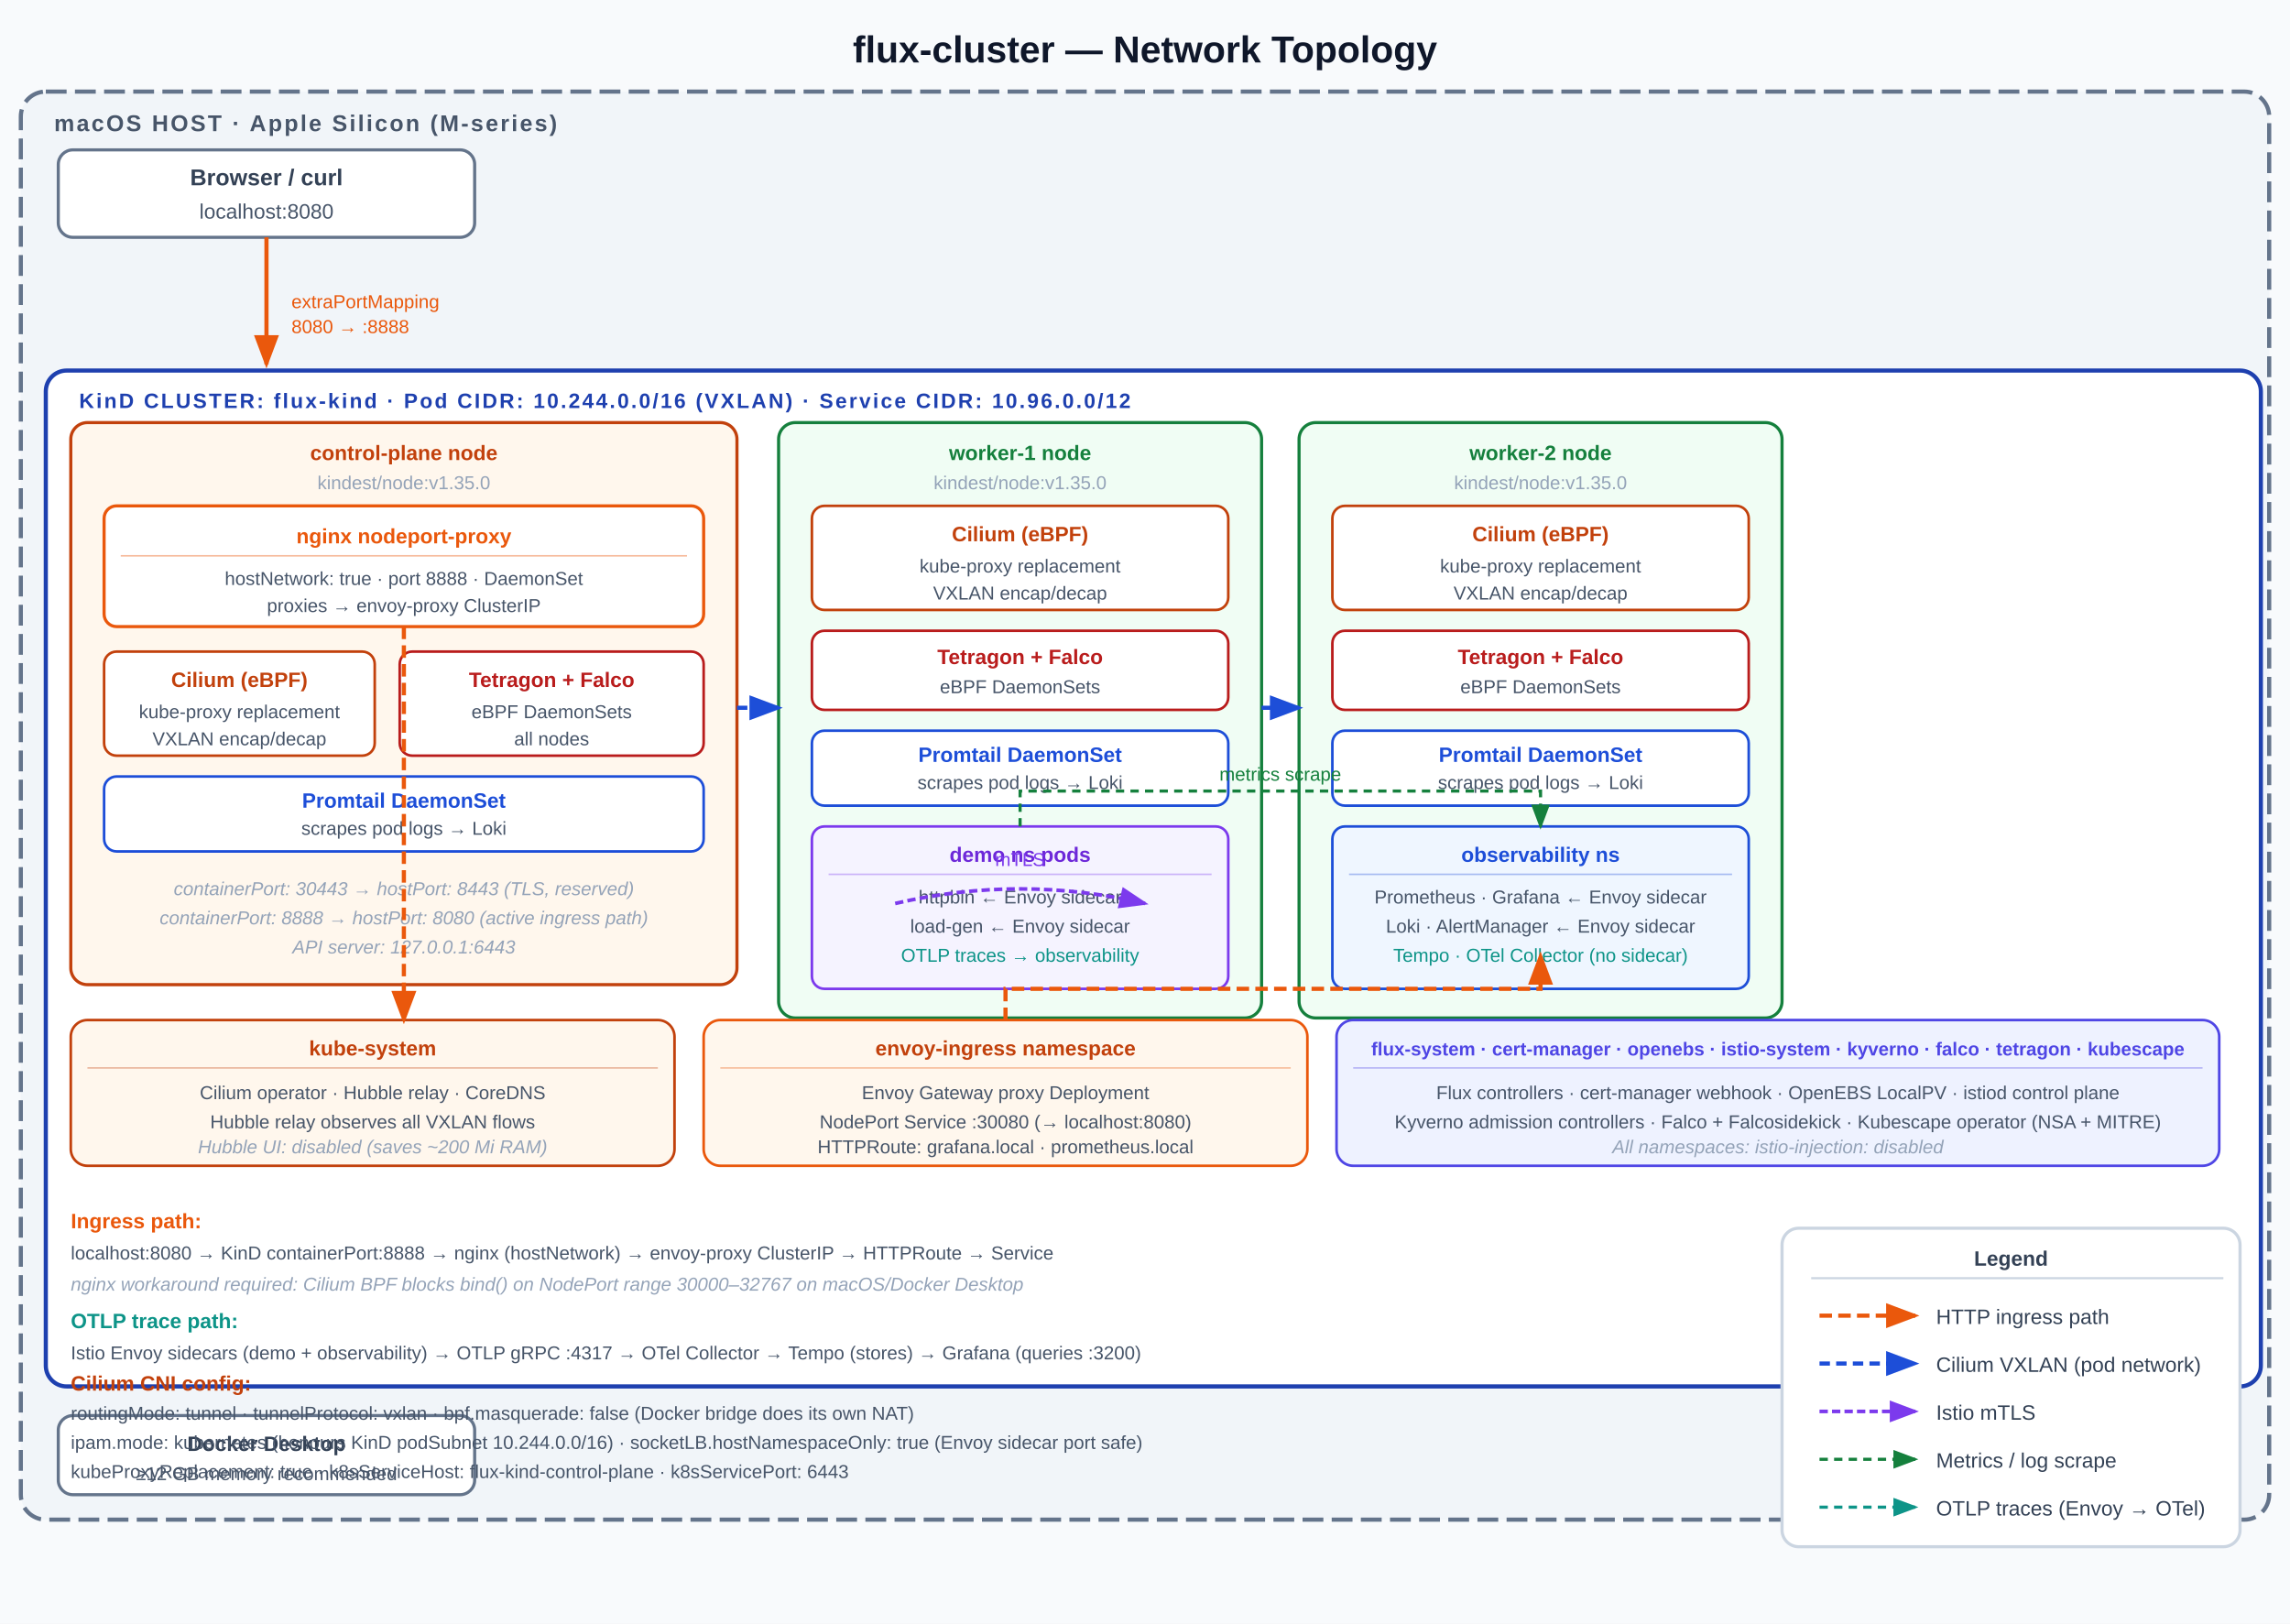
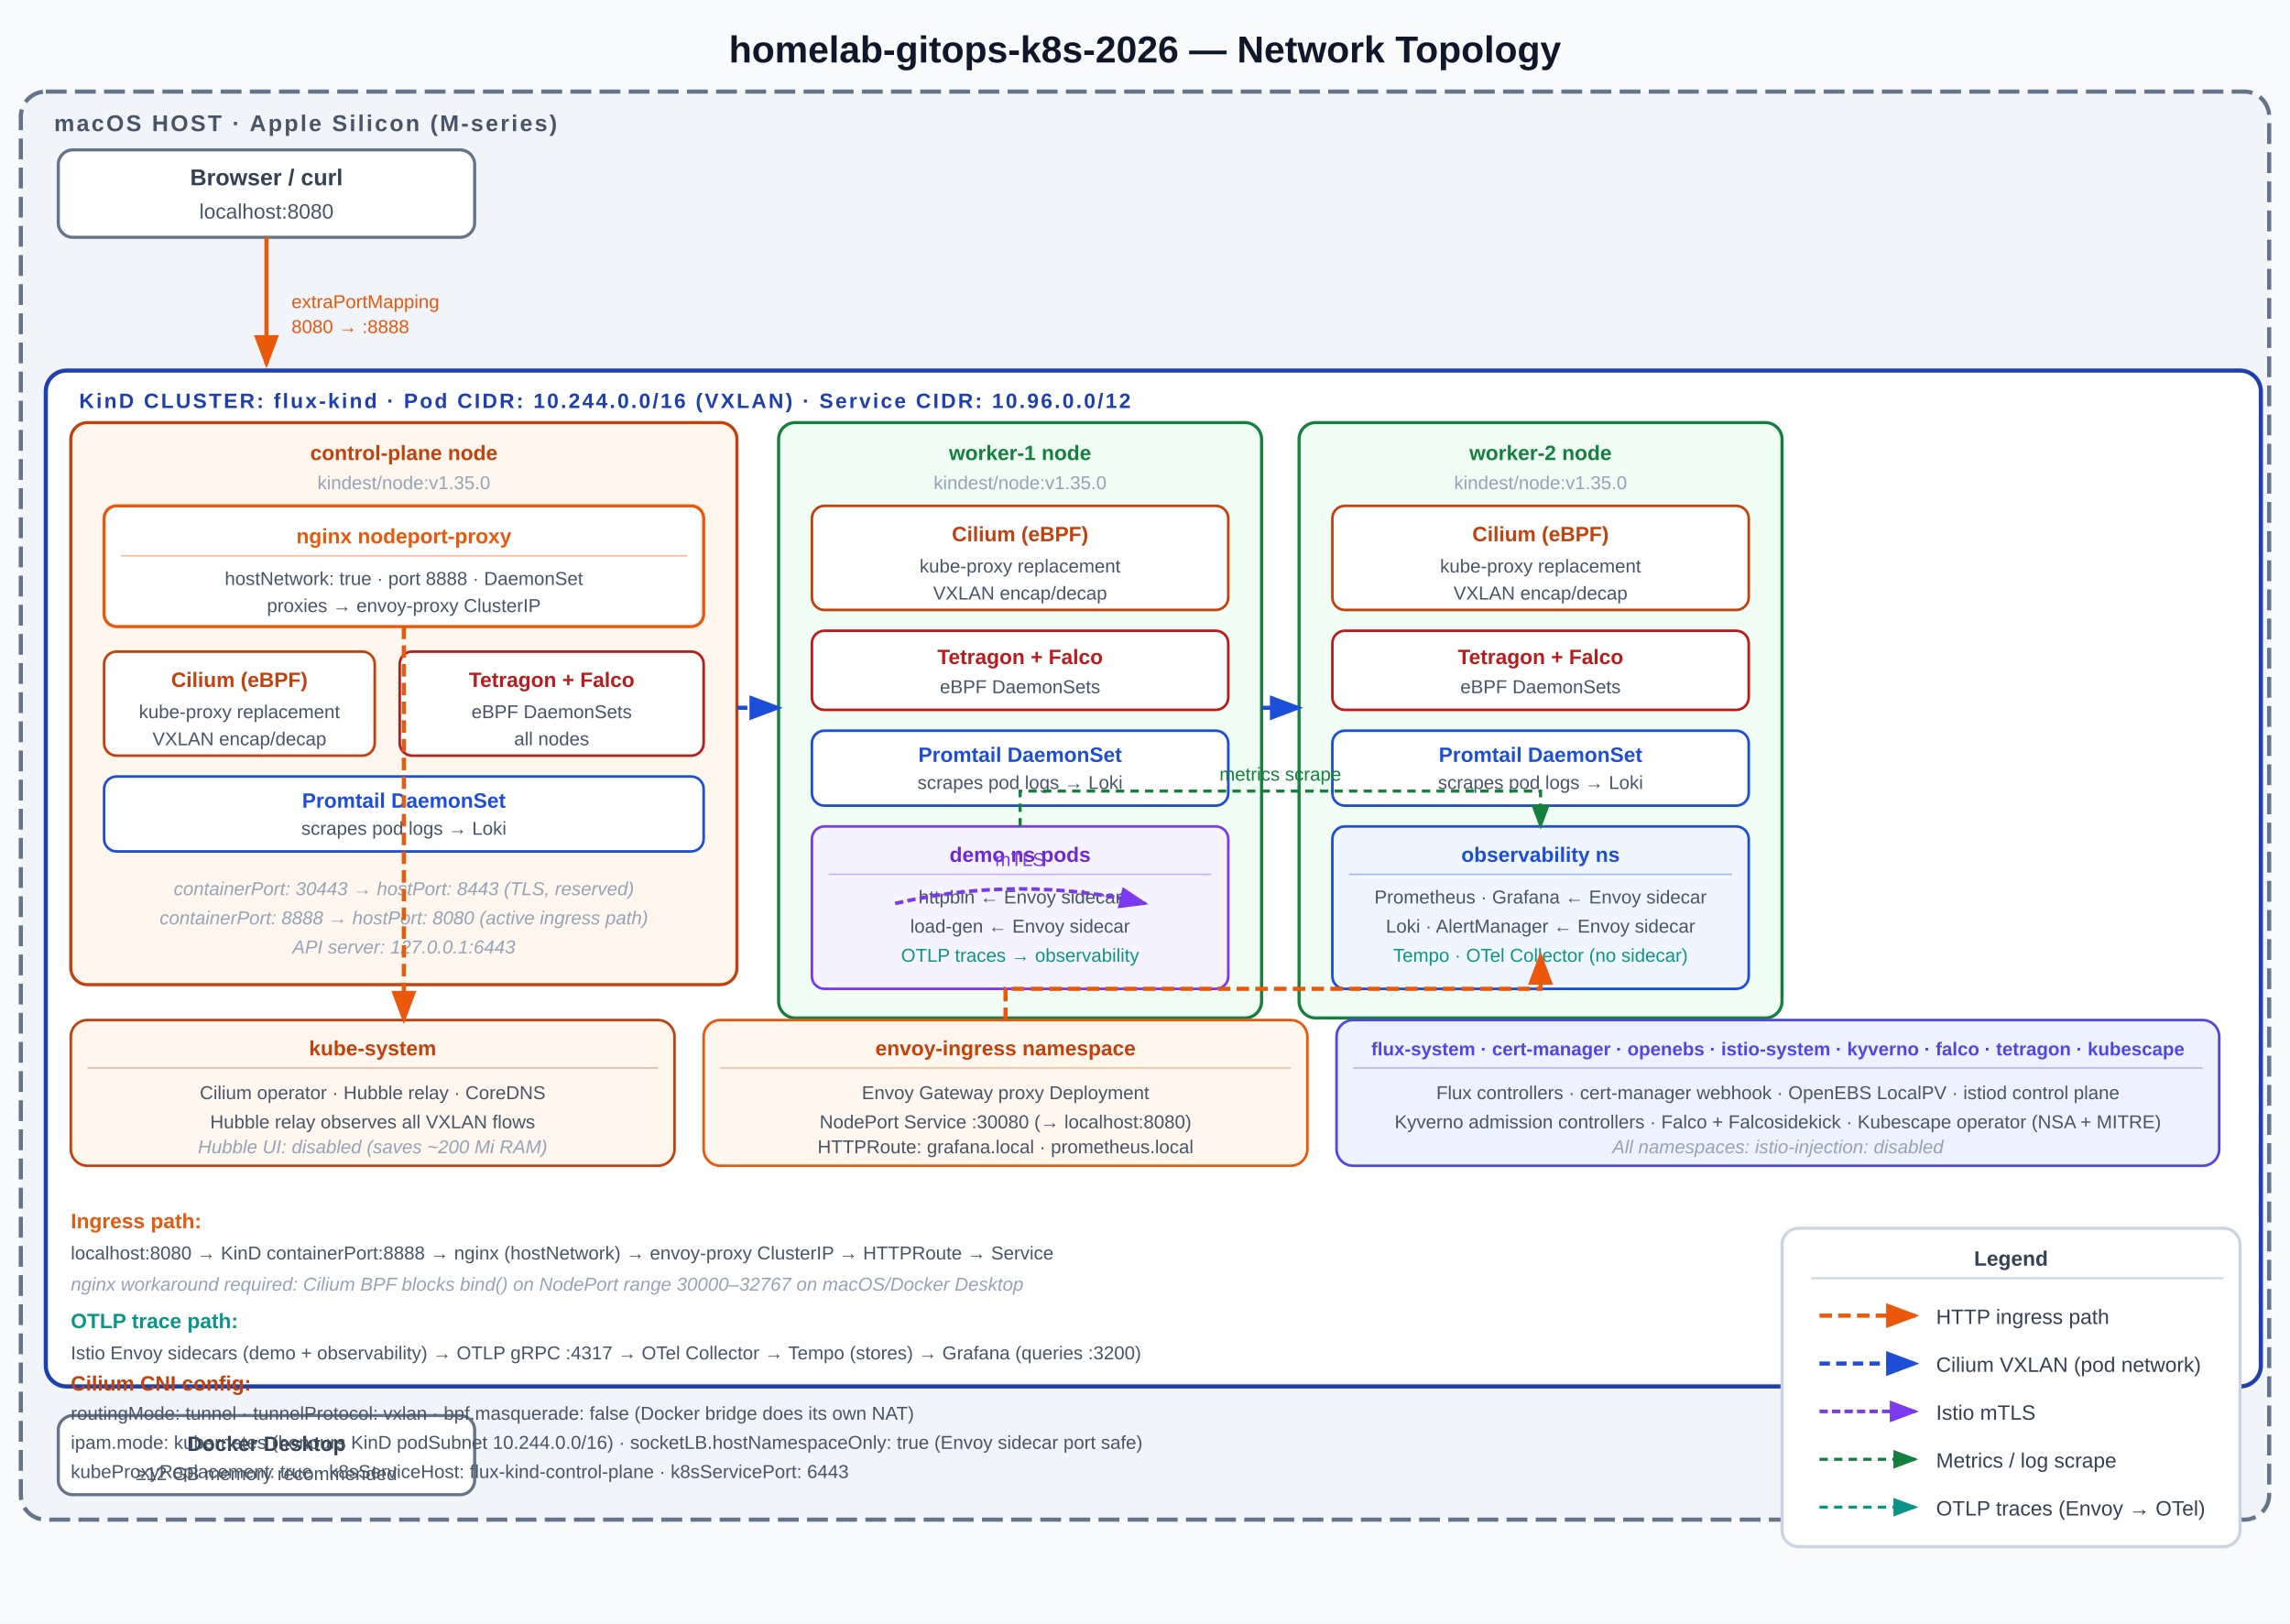
<svg xmlns="http://www.w3.org/2000/svg" width="1100" height="780" viewBox="0 0 1100 780">
  <defs>
    <marker id="arr-orange" markerWidth="8" markerHeight="6" refX="7" refY="3" orient="auto">
      <polygon points="0 0, 8 3, 0 6" fill="#EA580C" />
    </marker>
    <marker id="arr-blue" markerWidth="8" markerHeight="6" refX="7" refY="3" orient="auto">
      <polygon points="0 0, 8 3, 0 6" fill="#1D4ED8" />
    </marker>
    <marker id="arr-purple" markerWidth="8" markerHeight="6" refX="7" refY="3" orient="auto">
      <polygon points="0 0, 8 3, 0 6" fill="#7C3AED" />
    </marker>
    <marker id="arr-green" markerWidth="8" markerHeight="6" refX="7" refY="3" orient="auto">
      <polygon points="0 0, 8 3, 0 6" fill="#15803D" />
    </marker>
    <marker id="arr-gray" markerWidth="8" markerHeight="6" refX="7" refY="3" orient="auto">
      <polygon points="0 0, 8 3, 0 6" fill="#6B7280" />
    </marker>
    <marker id="arr-teal" markerWidth="8" markerHeight="6" refX="7" refY="3" orient="auto">
      <polygon points="0 0, 8 3, 0 6" fill="#0D9488" />
    </marker>
  </defs>
  <rect width="1100" height="780" fill="#F8FAFC" />
-   <text x="550" y="30" text-anchor="middle" font-family="system-ui, -apple-system, Arial, sans-serif" font-size="18" font-weight="700" fill="#0F172A">flux-cluster — Network Topology</text>
+   <text x="550" y="30" text-anchor="middle" font-family="system-ui, -apple-system, Arial, sans-serif" font-size="18" font-weight="700" fill="#0F172A">homelab-gitops-k8s-2026 — Network Topology</text>
  <rect x="10" y="44" width="1080" height="686" rx="12" fill="#F1F5F9" stroke="#64748B" stroke-width="2" stroke-dasharray="10,4" />
  <text x="26" y="63" font-family="system-ui, -apple-system, Arial, sans-serif" font-size="11" font-weight="700" fill="#475569" letter-spacing="1">macOS HOST  ·  Apple Silicon (M-series)</text>
  <rect x="28" y="72" width="200" height="42" rx="7" fill="white" stroke="#64748B" stroke-width="1.5" />
  <text x="128" y="89" text-anchor="middle" font-family="system-ui, -apple-system, Arial, sans-serif" font-size="11" font-weight="600" fill="#334155">Browser / curl</text>
  <text x="128" y="105" text-anchor="middle" font-family="system-ui, -apple-system, Arial, sans-serif" font-size="10" fill="#475569">localhost:8080</text>
  <line x1="128" y1="114" x2="128" y2="175" stroke="#EA580C" stroke-width="2" marker-end="url(#arr-orange)" />
  <text x="140" y="148" font-family="system-ui, -apple-system, Arial, sans-serif" font-size="9" fill="#EA580C">extraPortMapping</text>
  <text x="140" y="160" font-family="system-ui, -apple-system, Arial, sans-serif" font-size="9" fill="#EA580C">8080 → :8888</text>
  <rect x="28" y="680" width="200" height="38" rx="7" fill="white" stroke="#64748B" stroke-width="1.5" />
  <text x="128" y="697" text-anchor="middle" font-family="system-ui, -apple-system, Arial, sans-serif" font-size="10" font-weight="600" fill="#334155">Docker Desktop</text>
  <text x="128" y="711" text-anchor="middle" font-family="system-ui, -apple-system, Arial, sans-serif" font-size="9" fill="#475569">≥12 GB memory recommended</text>
  <rect x="22" y="178" width="1064" height="488" rx="10" fill="white" stroke="#1E40AF" stroke-width="2" />
  <text x="38" y="196" font-family="system-ui, -apple-system, Arial, sans-serif" font-size="10" font-weight="700" fill="#1E40AF" letter-spacing="1">KinD CLUSTER: flux-kind  ·  Pod CIDR: 10.244.0.0/16 (VXLAN)  ·  Service CIDR: 10.96.0.0/12</text>
  <rect x="34" y="203" width="320" height="270" rx="8" fill="#FFF7ED" stroke="#C2410C" stroke-width="1.5" />
  <text x="194" y="221" text-anchor="middle" font-family="system-ui, -apple-system, Arial, sans-serif" font-size="10" font-weight="700" fill="#C2410C">control-plane node</text>
  <text x="194" y="235" text-anchor="middle" font-family="system-ui, -apple-system, Arial, sans-serif" font-size="9" fill="#94A3B8">kindest/node:v1.35.0</text>
  <rect x="50" y="243" width="288" height="58" rx="6" fill="white" stroke="#EA580C" stroke-width="1.5" />
  <text x="194" y="261" text-anchor="middle" font-family="system-ui, -apple-system, Arial, sans-serif" font-size="10" font-weight="700" fill="#EA580C">nginx nodeport-proxy</text>
  <line x1="58" y1="267" x2="330" y2="267" stroke="#EA580C" stroke-width="0.75" opacity="0.4" />
  <text x="194" y="281" text-anchor="middle" font-family="system-ui, -apple-system, Arial, sans-serif" font-size="9" fill="#475569">hostNetwork: true · port 8888 · DaemonSet</text>
  <text x="194" y="294" text-anchor="middle" font-family="system-ui, -apple-system, Arial, sans-serif" font-size="9" fill="#475569">proxies → envoy-proxy ClusterIP</text>
  <rect x="50" y="313" width="130" height="50" rx="6" fill="white" stroke="#C2410C" stroke-width="1.25" />
  <text x="115" y="330" text-anchor="middle" font-family="system-ui, -apple-system, Arial, sans-serif" font-size="10" font-weight="600" fill="#C2410C">Cilium (eBPF)</text>
  <text x="115" y="345" text-anchor="middle" font-family="system-ui, -apple-system, Arial, sans-serif" font-size="9" fill="#475569">kube-proxy replacement</text>
  <text x="115" y="358" text-anchor="middle" font-family="system-ui, -apple-system, Arial, sans-serif" font-size="9" fill="#475569">VXLAN encap/decap</text>
  <rect x="192" y="313" width="146" height="50" rx="6" fill="white" stroke="#B91C1C" stroke-width="1.25" />
  <text x="265" y="330" text-anchor="middle" font-family="system-ui, -apple-system, Arial, sans-serif" font-size="10" font-weight="600" fill="#B91C1C">Tetragon + Falco</text>
  <text x="265" y="345" text-anchor="middle" font-family="system-ui, -apple-system, Arial, sans-serif" font-size="9" fill="#475569">eBPF DaemonSets</text>
  <text x="265" y="358" text-anchor="middle" font-family="system-ui, -apple-system, Arial, sans-serif" font-size="9" fill="#475569">all nodes</text>
  <rect x="50" y="373" width="288" height="36" rx="6" fill="white" stroke="#1D4ED8" stroke-width="1.25" />
  <text x="194" y="388" text-anchor="middle" font-family="system-ui, -apple-system, Arial, sans-serif" font-size="10" font-weight="600" fill="#1D4ED8">Promtail DaemonSet</text>
  <text x="194" y="401" text-anchor="middle" font-family="system-ui, -apple-system, Arial, sans-serif" font-size="9" fill="#475569">scrapes pod logs → Loki</text>
  <text x="194" y="430" text-anchor="middle" font-family="system-ui, -apple-system, Arial, sans-serif" font-size="9" fill="#94A3B8" font-style="italic">containerPort: 30443 → hostPort: 8443 (TLS, reserved)</text>
  <text x="194" y="444" text-anchor="middle" font-family="system-ui, -apple-system, Arial, sans-serif" font-size="9" fill="#94A3B8" font-style="italic">containerPort: 8888 → hostPort: 8080 (active ingress path)</text>
  <text x="194" y="458" text-anchor="middle" font-family="system-ui, -apple-system, Arial, sans-serif" font-size="9" fill="#94A3B8" font-style="italic">API server: 127.0.0.1:6443</text>
  <rect x="374" y="203" width="232" height="286" rx="8" fill="#F0FDF4" stroke="#15803D" stroke-width="1.5" />
  <text x="490" y="221" text-anchor="middle" font-family="system-ui, -apple-system, Arial, sans-serif" font-size="10" font-weight="700" fill="#15803D">worker-1 node</text>
  <text x="490" y="235" text-anchor="middle" font-family="system-ui, -apple-system, Arial, sans-serif" font-size="9" fill="#94A3B8">kindest/node:v1.35.0</text>
  <rect x="390" y="243" width="200" height="50" rx="6" fill="white" stroke="#C2410C" stroke-width="1.25" />
  <text x="490" y="260" text-anchor="middle" font-family="system-ui, -apple-system, Arial, sans-serif" font-size="10" font-weight="600" fill="#C2410C">Cilium (eBPF)</text>
  <text x="490" y="275" text-anchor="middle" font-family="system-ui, -apple-system, Arial, sans-serif" font-size="9" fill="#475569">kube-proxy replacement</text>
  <text x="490" y="288" text-anchor="middle" font-family="system-ui, -apple-system, Arial, sans-serif" font-size="9" fill="#475569">VXLAN encap/decap</text>
  <rect x="390" y="303" width="200" height="38" rx="6" fill="white" stroke="#B91C1C" stroke-width="1.25" />
  <text x="490" y="319" text-anchor="middle" font-family="system-ui, -apple-system, Arial, sans-serif" font-size="10" font-weight="600" fill="#B91C1C">Tetragon + Falco</text>
  <text x="490" y="333" text-anchor="middle" font-family="system-ui, -apple-system, Arial, sans-serif" font-size="9" fill="#475569">eBPF DaemonSets</text>
  <rect x="390" y="351" width="200" height="36" rx="6" fill="white" stroke="#1D4ED8" stroke-width="1.25" />
  <text x="490" y="366" text-anchor="middle" font-family="system-ui, -apple-system, Arial, sans-serif" font-size="10" font-weight="600" fill="#1D4ED8">Promtail DaemonSet</text>
  <text x="490" y="379" text-anchor="middle" font-family="system-ui, -apple-system, Arial, sans-serif" font-size="9" fill="#475569">scrapes pod logs → Loki</text>
  <rect x="390" y="397" width="200" height="78" rx="6" fill="#F5F3FF" stroke="#7C3AED" stroke-width="1.25" />
  <text x="490" y="414" text-anchor="middle" font-family="system-ui, -apple-system, Arial, sans-serif" font-size="10" font-weight="600" fill="#6D28D9">demo ns pods</text>
  <line x1="398" y1="420" x2="582" y2="420" stroke="#7C3AED" stroke-width="0.75" opacity="0.35" />
  <text x="490" y="434" text-anchor="middle" font-family="system-ui, -apple-system, Arial, sans-serif" font-size="9" fill="#475569">httpbin ← Envoy sidecar</text>
  <text x="490" y="448" text-anchor="middle" font-family="system-ui, -apple-system, Arial, sans-serif" font-size="9" fill="#475569">load-gen ← Envoy sidecar</text>
  <text x="490" y="462" text-anchor="middle" font-family="system-ui, -apple-system, Arial, sans-serif" font-size="9" fill="#0D9488">OTLP traces → observability</text>
  <rect x="624" y="203" width="232" height="286" rx="8" fill="#F0FDF4" stroke="#15803D" stroke-width="1.5" />
  <text x="740" y="221" text-anchor="middle" font-family="system-ui, -apple-system, Arial, sans-serif" font-size="10" font-weight="700" fill="#15803D">worker-2 node</text>
  <text x="740" y="235" text-anchor="middle" font-family="system-ui, -apple-system, Arial, sans-serif" font-size="9" fill="#94A3B8">kindest/node:v1.35.0</text>
  <rect x="640" y="243" width="200" height="50" rx="6" fill="white" stroke="#C2410C" stroke-width="1.25" />
  <text x="740" y="260" text-anchor="middle" font-family="system-ui, -apple-system, Arial, sans-serif" font-size="10" font-weight="600" fill="#C2410C">Cilium (eBPF)</text>
  <text x="740" y="275" text-anchor="middle" font-family="system-ui, -apple-system, Arial, sans-serif" font-size="9" fill="#475569">kube-proxy replacement</text>
  <text x="740" y="288" text-anchor="middle" font-family="system-ui, -apple-system, Arial, sans-serif" font-size="9" fill="#475569">VXLAN encap/decap</text>
  <rect x="640" y="303" width="200" height="38" rx="6" fill="white" stroke="#B91C1C" stroke-width="1.25" />
  <text x="740" y="319" text-anchor="middle" font-family="system-ui, -apple-system, Arial, sans-serif" font-size="10" font-weight="600" fill="#B91C1C">Tetragon + Falco</text>
  <text x="740" y="333" text-anchor="middle" font-family="system-ui, -apple-system, Arial, sans-serif" font-size="9" fill="#475569">eBPF DaemonSets</text>
  <rect x="640" y="351" width="200" height="36" rx="6" fill="white" stroke="#1D4ED8" stroke-width="1.25" />
  <text x="740" y="366" text-anchor="middle" font-family="system-ui, -apple-system, Arial, sans-serif" font-size="10" font-weight="600" fill="#1D4ED8">Promtail DaemonSet</text>
  <text x="740" y="379" text-anchor="middle" font-family="system-ui, -apple-system, Arial, sans-serif" font-size="9" fill="#475569">scrapes pod logs → Loki</text>
  <rect x="640" y="397" width="200" height="78" rx="6" fill="#EFF6FF" stroke="#1D4ED8" stroke-width="1.25" />
  <text x="740" y="414" text-anchor="middle" font-family="system-ui, -apple-system, Arial, sans-serif" font-size="10" font-weight="600" fill="#1D4ED8">observability ns</text>
  <line x1="648" y1="420" x2="832" y2="420" stroke="#1D4ED8" stroke-width="0.75" opacity="0.35" />
  <text x="740" y="434" text-anchor="middle" font-family="system-ui, -apple-system, Arial, sans-serif" font-size="9" fill="#475569">Prometheus · Grafana ← Envoy sidecar</text>
  <text x="740" y="448" text-anchor="middle" font-family="system-ui, -apple-system, Arial, sans-serif" font-size="9" fill="#475569">Loki · AlertManager ← Envoy sidecar</text>
  <text x="740" y="462" text-anchor="middle" font-family="system-ui, -apple-system, Arial, sans-serif" font-size="9" fill="#0D9488">Tempo · OTel Collector (no sidecar)</text>
  <rect x="34" y="490" width="290" height="70" rx="8" fill="#FFF7ED" stroke="#C2410C" stroke-width="1.25" />
  <text x="179" y="507" text-anchor="middle" font-family="system-ui, -apple-system, Arial, sans-serif" font-size="10" font-weight="700" fill="#C2410C">kube-system</text>
  <line x1="42" y1="513" x2="316" y2="513" stroke="#C2410C" stroke-width="0.75" opacity="0.35" />
  <text x="179" y="528" text-anchor="middle" font-family="system-ui, -apple-system, Arial, sans-serif" font-size="9" fill="#475569">Cilium operator · Hubble relay · CoreDNS</text>
  <text x="179" y="542" text-anchor="middle" font-family="system-ui, -apple-system, Arial, sans-serif" font-size="9" fill="#475569">Hubble relay observes all VXLAN flows</text>
  <text x="179" y="554" text-anchor="middle" font-family="system-ui, -apple-system, Arial, sans-serif" font-size="9" fill="#94A3B8" font-style="italic">Hubble UI: disabled (saves ~200 Mi RAM)</text>
  <rect x="338" y="490" width="290" height="70" rx="8" fill="#FFF7ED" stroke="#EA580C" stroke-width="1.25" />
  <text x="483" y="507" text-anchor="middle" font-family="system-ui, -apple-system, Arial, sans-serif" font-size="10" font-weight="700" fill="#C2410C">envoy-ingress namespace</text>
  <line x1="346" y1="513" x2="620" y2="513" stroke="#EA580C" stroke-width="0.75" opacity="0.35" />
  <text x="483" y="528" text-anchor="middle" font-family="system-ui, -apple-system, Arial, sans-serif" font-size="9" fill="#475569">Envoy Gateway proxy Deployment</text>
  <text x="483" y="542" text-anchor="middle" font-family="system-ui, -apple-system, Arial, sans-serif" font-size="9" fill="#475569">NodePort Service :30080 (→ localhost:8080)</text>
  <text x="483" y="554" text-anchor="middle" font-family="system-ui, -apple-system, Arial, sans-serif" font-size="9" fill="#475569">HTTPRoute: grafana.local · prometheus.local</text>
  <rect x="642" y="490" width="424" height="70" rx="8" fill="#EEF2FF" stroke="#4F46E5" stroke-width="1.25" />
  <text x="854" y="507" text-anchor="middle" font-family="system-ui, -apple-system, Arial, sans-serif" font-size="9" font-weight="700" fill="#4F46E5">flux-system · cert-manager · openebs · istio-system · kyverno · falco · tetragon · kubescape</text>
  <line x1="650" y1="513" x2="1058" y2="513" stroke="#4F46E5" stroke-width="0.75" opacity="0.35" />
  <text x="854" y="528" text-anchor="middle" font-family="system-ui, -apple-system, Arial, sans-serif" font-size="9" fill="#475569">Flux controllers · cert-manager webhook · OpenEBS LocalPV · istiod control plane</text>
  <text x="854" y="542" text-anchor="middle" font-family="system-ui, -apple-system, Arial, sans-serif" font-size="9" fill="#475569">Kyverno admission controllers · Falco + Falcosidekick · Kubescape operator (NSA + MITRE)</text>
  <text x="854" y="554" text-anchor="middle" font-family="system-ui, -apple-system, Arial, sans-serif" font-size="9" fill="#94A3B8" font-style="italic">All namespaces: istio-injection: disabled</text>
  <line x1="194" y1="301" x2="194" y2="490" stroke="#EA580C" stroke-width="2" stroke-dasharray="6,3" marker-end="url(#arr-orange)" />
  <polyline points="483,490 483,475 740,475 740,459" fill="none" stroke="#EA580C" stroke-width="2" stroke-dasharray="6,3" marker-end="url(#arr-orange)" />
  <line x1="354" y1="340" x2="374" y2="340" stroke="#1D4ED8" stroke-width="2" stroke-dasharray="5,3" marker-end="url(#arr-blue)" />
  <line x1="606" y1="340" x2="624" y2="340" stroke="#1D4ED8" stroke-width="2" stroke-dasharray="5,3" marker-end="url(#arr-blue)" />
  <line x1="490" y1="434" x2="490" y2="428" stroke="#7C3AED" stroke-width="0" />
  <path d="M 430 434 Q 490 420 550 434" fill="none" stroke="#7C3AED" stroke-width="1.75" stroke-dasharray="4,2" marker-end="url(#arr-purple)" />
  <text x="490" y="416" text-anchor="middle" font-family="system-ui, -apple-system, Arial, sans-serif" font-size="9" fill="#7C3AED">mTLS</text>
  <polyline points="490,397 490,380 740,380 740,397" fill="none" stroke="#15803D" stroke-width="1.5" stroke-dasharray="4,3" marker-end="url(#arr-green)" />
  <text x="615" y="375" text-anchor="middle" font-family="system-ui, -apple-system, Arial, sans-serif" font-size="9" fill="#15803D">metrics scrape</text>
  <rect x="856" y="590" width="220" height="153" rx="8" fill="white" stroke="#CBD5E1" stroke-width="1.5" />
  <text x="966" y="608" text-anchor="middle" font-family="system-ui, -apple-system, Arial, sans-serif" font-size="10" font-weight="700" fill="#334155">Legend</text>
  <line x1="870" y1="614" x2="1068" y2="614" stroke="#CBD5E1" stroke-width="1" />
  <line x1="874" y1="632" x2="920" y2="632" stroke="#EA580C" stroke-width="2" stroke-dasharray="6,3" marker-end="url(#arr-orange)" />
  <text x="930" y="636" font-family="system-ui, -apple-system, Arial, sans-serif" font-size="10" fill="#334155">HTTP ingress path</text>
  <line x1="874" y1="655" x2="920" y2="655" stroke="#1D4ED8" stroke-width="2" stroke-dasharray="5,3" marker-end="url(#arr-blue)" />
  <text x="930" y="659" font-family="system-ui, -apple-system, Arial, sans-serif" font-size="10" fill="#334155">Cilium VXLAN (pod network)</text>
  <line x1="874" y1="678" x2="920" y2="678" stroke="#7C3AED" stroke-width="1.75" stroke-dasharray="4,2" marker-end="url(#arr-purple)" />
  <text x="930" y="682" font-family="system-ui, -apple-system, Arial, sans-serif" font-size="10" fill="#334155">Istio mTLS</text>
  <line x1="874" y1="701" x2="920" y2="701" stroke="#15803D" stroke-width="1.5" stroke-dasharray="4,3" marker-end="url(#arr-green)" />
  <text x="930" y="705" font-family="system-ui, -apple-system, Arial, sans-serif" font-size="10" fill="#334155">Metrics / log scrape</text>
  <line x1="874" y1="724" x2="920" y2="724" stroke="#0D9488" stroke-width="1.5" stroke-dasharray="4,3" marker-end="url(#arr-teal)" />
  <text x="930" y="728" font-family="system-ui, -apple-system, Arial, sans-serif" font-size="10" fill="#334155">OTLP traces (Envoy → OTel)</text>
  <text x="34" y="590" font-family="system-ui, -apple-system, Arial, sans-serif" font-size="10" font-weight="700" fill="#EA580C">Ingress path:</text>
  <text x="34" y="605" font-family="system-ui, -apple-system, Arial, sans-serif" font-size="9" fill="#475569">localhost:8080 → KinD containerPort:8888 → nginx (hostNetwork) → envoy-proxy ClusterIP → HTTPRoute → Service</text>
  <text x="34" y="620" font-family="system-ui, -apple-system, Arial, sans-serif" font-size="9" fill="#94A3B8" font-style="italic">nginx workaround required: Cilium BPF blocks bind() on NodePort range 30000–32767 on macOS/Docker Desktop</text>
  <text x="34" y="638" font-family="system-ui, -apple-system, Arial, sans-serif" font-size="10" font-weight="700" fill="#0D9488">OTLP trace path:</text>
  <text x="34" y="653" font-family="system-ui, -apple-system, Arial, sans-serif" font-size="9" fill="#475569">Istio Envoy sidecars (demo + observability) → OTLP gRPC :4317 → OTel Collector → Tempo (stores) → Grafana (queries :3200)</text>
  <text x="34" y="668" font-family="system-ui, -apple-system, Arial, sans-serif" font-size="10" font-weight="700" fill="#C2410C">Cilium CNI config:</text>
  <text x="34" y="682" font-family="system-ui, -apple-system, Arial, sans-serif" font-size="9" fill="#475569">routingMode: tunnel · tunnelProtocol: vxlan  ·  bpf.masquerade: false (Docker bridge does its own NAT)</text>
  <text x="34" y="696" font-family="system-ui, -apple-system, Arial, sans-serif" font-size="9" fill="#475569">ipam.mode: kubernetes (honours KinD podSubnet 10.244.0.0/16)  ·  socketLB.hostNamespaceOnly: true (Envoy sidecar port safe)</text>
  <text x="34" y="710" font-family="system-ui, -apple-system, Arial, sans-serif" font-size="9" fill="#475569">kubeProxyReplacement: true  ·  k8sServiceHost: flux-kind-control-plane  ·  k8sServicePort: 6443</text>
</svg>
